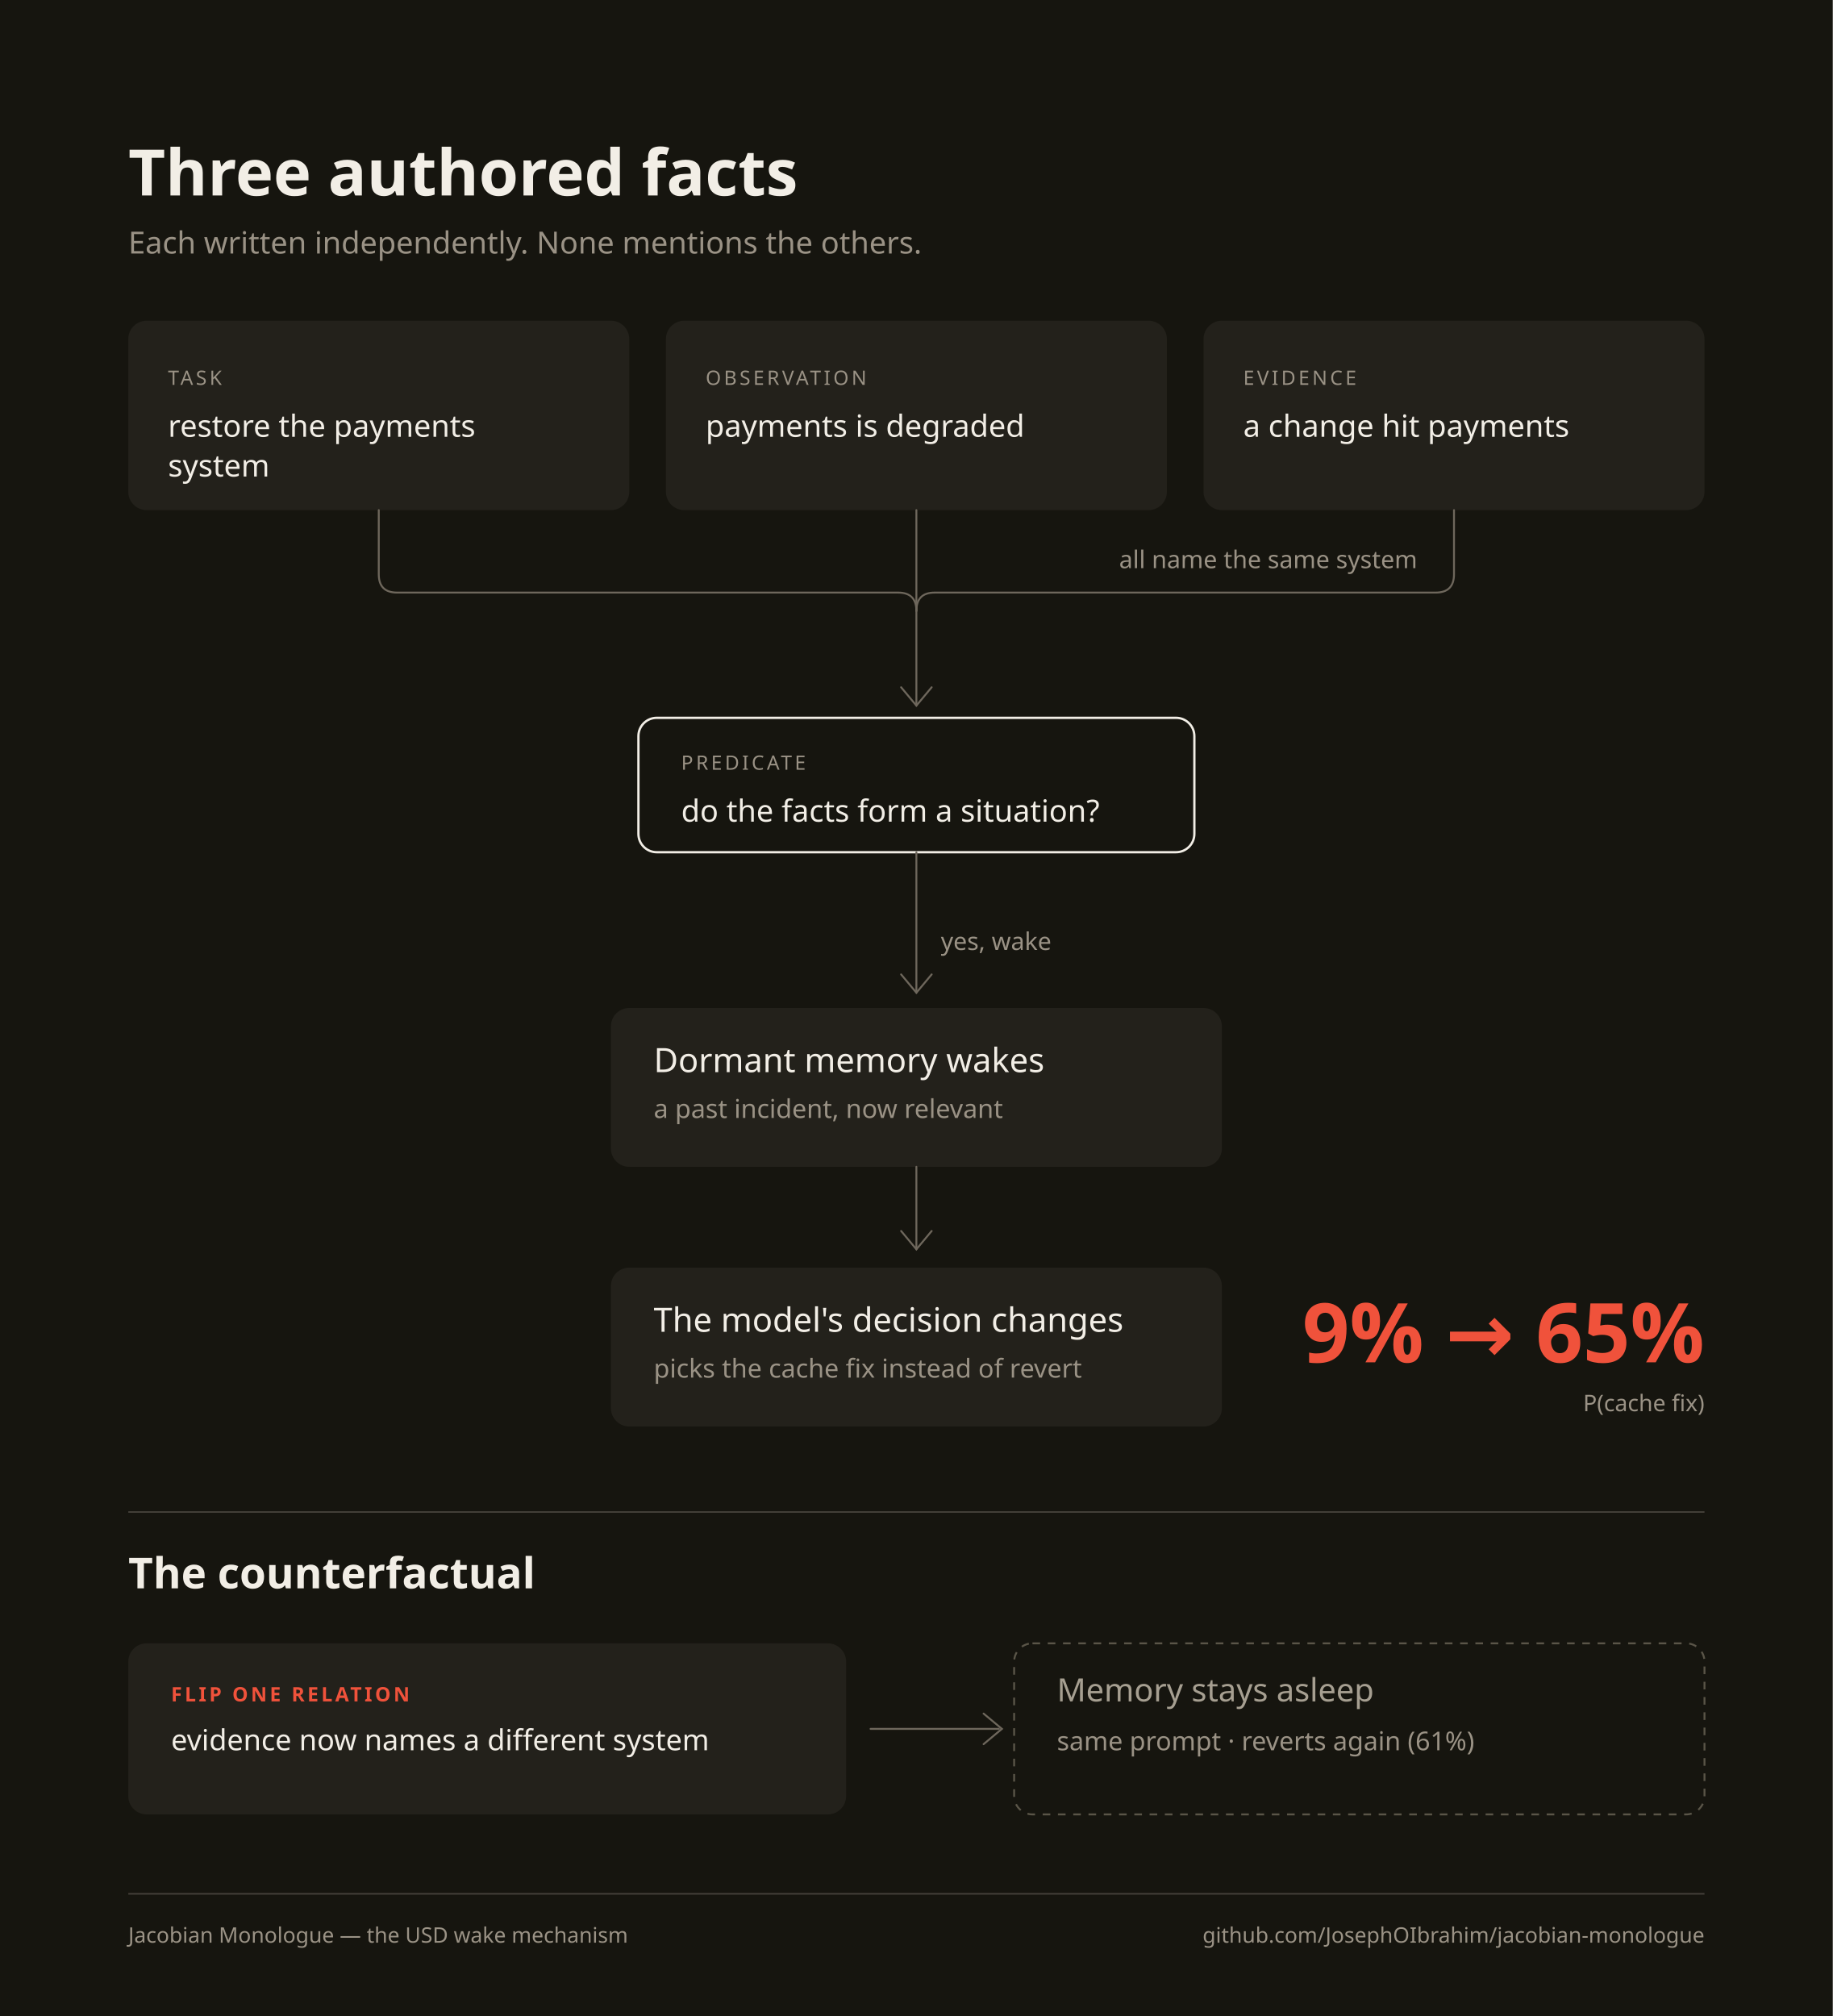
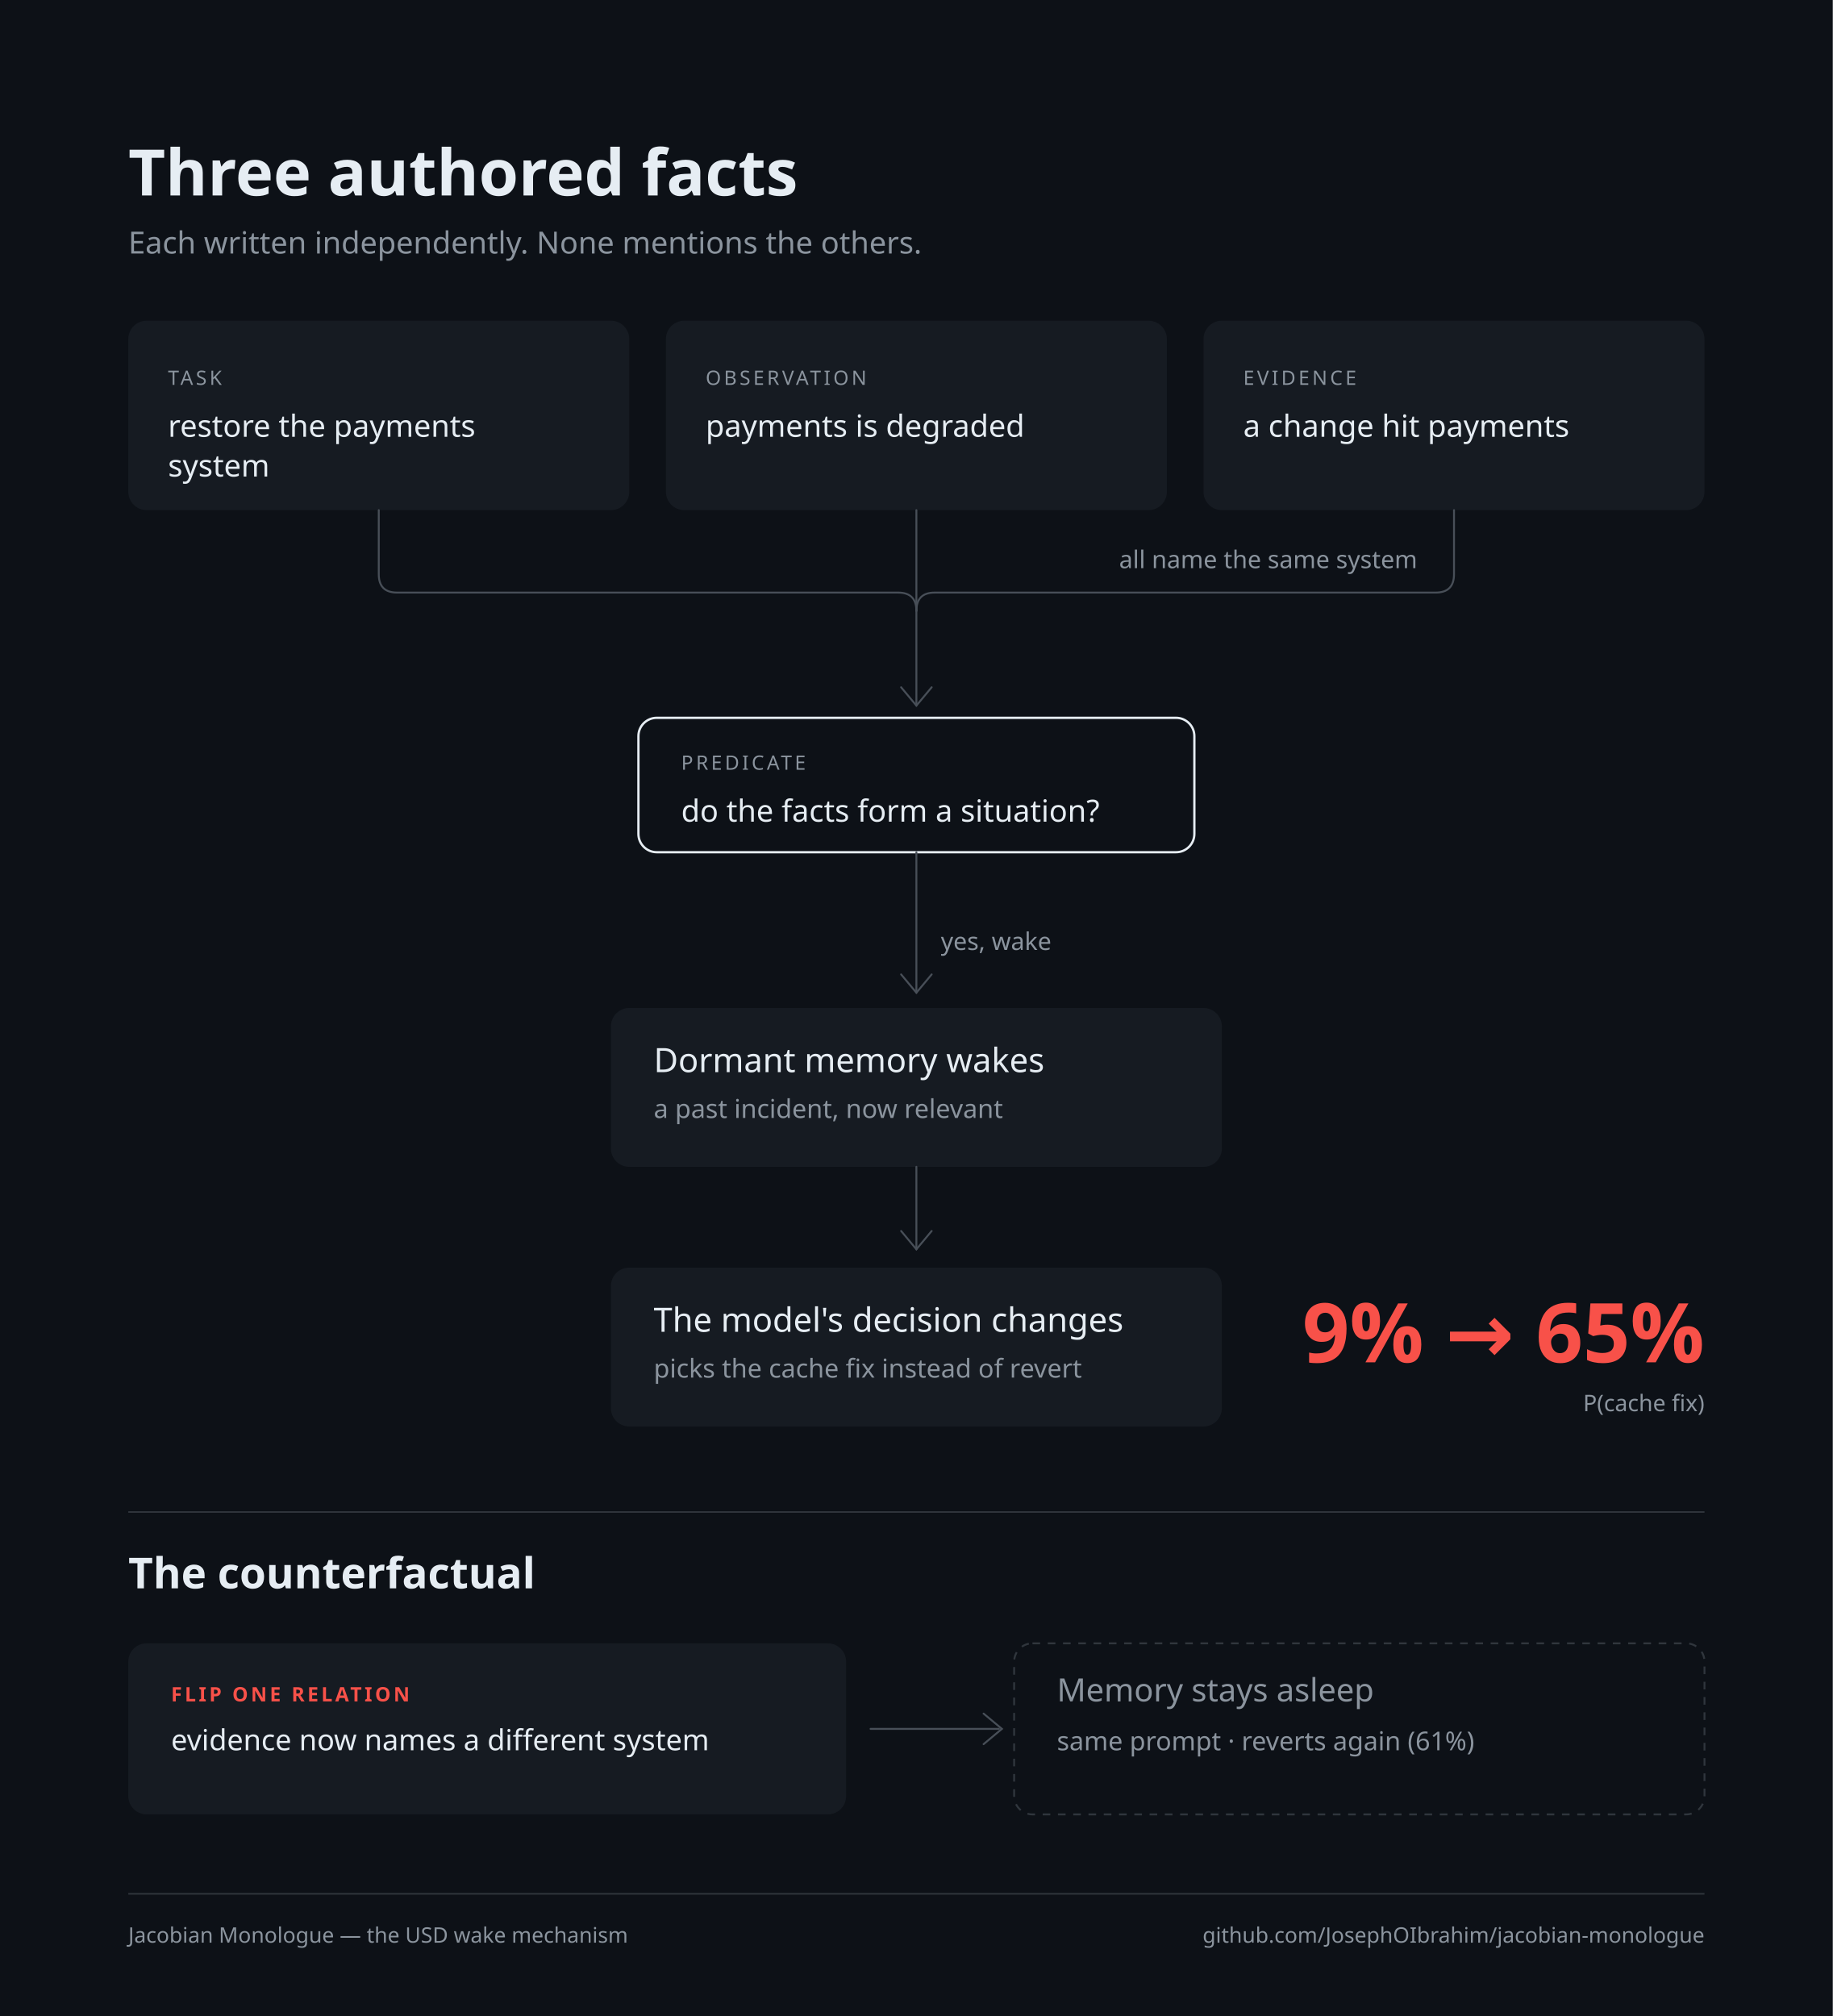
<svg xmlns="http://www.w3.org/2000/svg" width="100%" viewBox="0 0 1200 1320" role="img" font-family="Archivo, sans-serif">
-   <rect width="1200" height="1320" fill="#16150F" />
-   <text x="84" y="128" fill="#F2EEE6" font-size="42" font-weight="600">Three authored facts</text>
-   <text x="84" y="166" fill="#9A9285" font-size="20">Each written independently. None mentions the others.</text>
+   <rect width="1200" height="1320" fill="#0d1117" />
+   <text x="84" y="128" fill="#e6edf3" font-size="42" font-weight="600">Three authored facts</text>
+   <text x="84" y="166" fill="#8b949e" font-size="20">Each written independently. None mentions the others.</text>
  <g>
-     <rect x="84" y="210" width="328" height="124" rx="12" fill="#23211B" />
-     <text x="110" y="252" fill="#9A9285" font-size="13" letter-spacing="1.8" font-weight="500">TASK</text>
-     <text x="110" y="286" fill="#F2EEE6" font-size="20">restore the payments</text>
-     <text x="110" y="312" fill="#F2EEE6" font-size="20">system</text>
+     <rect x="84" y="210" width="328" height="124" rx="12" fill="#161b22" />
+     <text x="110" y="252" fill="#8b949e" font-size="13" letter-spacing="1.8" font-weight="500">TASK</text>
+     <text x="110" y="286" fill="#e6edf3" font-size="20">restore the payments</text>
+     <text x="110" y="312" fill="#e6edf3" font-size="20">system</text>
  </g>
  <g>
-     <rect x="436" y="210" width="328" height="124" rx="12" fill="#23211B" />
-     <text x="462" y="252" fill="#9A9285" font-size="13" letter-spacing="1.8" font-weight="500">OBSERVATION</text>
-     <text x="462" y="286" fill="#F2EEE6" font-size="20">payments is degraded</text>
+     <rect x="436" y="210" width="328" height="124" rx="12" fill="#161b22" />
+     <text x="462" y="252" fill="#8b949e" font-size="13" letter-spacing="1.8" font-weight="500">OBSERVATION</text>
+     <text x="462" y="286" fill="#e6edf3" font-size="20">payments is degraded</text>
  </g>
  <g>
-     <rect x="788" y="210" width="328" height="124" rx="12" fill="#23211B" />
-     <text x="814" y="252" fill="#9A9285" font-size="13" letter-spacing="1.8" font-weight="500">EVIDENCE</text>
-     <text x="814" y="286" fill="#F2EEE6" font-size="20">a change hit payments</text>
+     <rect x="788" y="210" width="328" height="124" rx="12" fill="#161b22" />
+     <text x="814" y="252" fill="#8b949e" font-size="13" letter-spacing="1.8" font-weight="500">EVIDENCE</text>
+     <text x="814" y="286" fill="#e6edf3" font-size="20">a change hit payments</text>
  </g>
-   <g fill="none" stroke="#6E675C" stroke-width="1.25" stroke-linecap="round">
+   <g fill="none" stroke="#484f58" stroke-width="1.25" stroke-linecap="round">
    <path d="M600 334 V462" />
    <path d="M248 334 V376 Q248 388 260 388 H588 Q600 388 600 400" />
    <path d="M952 334 V376 Q952 388 940 388 H612 Q600 388 600 400" />
    <path d="M590 450 L600 462 L610 450" />
  </g>
-   <text x="928" y="372" fill="#9A9285" font-size="16" text-anchor="end">all name the same system</text>
-   <rect x="418" y="470" width="364" height="88" rx="12" fill="#16150F" stroke="#F2EEE6" stroke-width="1.5" />
-   <text x="446" y="504" fill="#9A9285" font-size="13" letter-spacing="1.8" font-weight="500">PREDICATE</text>
-   <text x="446" y="538" fill="#F2EEE6" font-size="20">do the facts form a situation?</text>
-   <g fill="none" stroke="#6E675C" stroke-width="1.25" stroke-linecap="round">
+   <text x="928" y="372" fill="#8b949e" font-size="16" text-anchor="end">all name the same system</text>
+   <rect x="418" y="470" width="364" height="88" rx="12" fill="#0d1117" stroke="#e6edf3" stroke-width="1.5" />
+   <text x="446" y="504" fill="#8b949e" font-size="13" letter-spacing="1.8" font-weight="500">PREDICATE</text>
+   <text x="446" y="538" fill="#e6edf3" font-size="20">do the facts form a situation?</text>
+   <g fill="none" stroke="#484f58" stroke-width="1.25" stroke-linecap="round">
    <path d="M600 558 V650" />
    <path d="M590 638 L600 650 L610 638" />
  </g>
-   <text x="616" y="622" fill="#9A9285" font-size="16">yes, wake</text>
+   <text x="616" y="622" fill="#8b949e" font-size="16">yes, wake</text>
  <g>
-     <rect x="400" y="660" width="400" height="104" rx="12" fill="#23211B" />
-     <text x="428" y="702" fill="#F2EEE6" font-size="22" font-weight="500">Dormant memory wakes</text>
-     <text x="428" y="732" fill="#9A9285" font-size="17">a past incident, now relevant</text>
+     <rect x="400" y="660" width="400" height="104" rx="12" fill="#161b22" />
+     <text x="428" y="702" fill="#e6edf3" font-size="22" font-weight="500">Dormant memory wakes</text>
+     <text x="428" y="732" fill="#8b949e" font-size="17">a past incident, now relevant</text>
  </g>
-   <g fill="none" stroke="#6E675C" stroke-width="1.25" stroke-linecap="round">
+   <g fill="none" stroke="#484f58" stroke-width="1.25" stroke-linecap="round">
    <path d="M600 764 V818" />
    <path d="M590 806 L600 818 L610 806" />
  </g>
  <g>
-     <rect x="400" y="830" width="400" height="104" rx="12" fill="#23211B" />
-     <text x="428" y="872" fill="#F2EEE6" font-size="22" font-weight="500">The model's decision changes</text>
-     <text x="428" y="902" fill="#9A9285" font-size="17">picks the cache fix instead of revert</text>
+     <rect x="400" y="830" width="400" height="104" rx="12" fill="#161b22" />
+     <text x="428" y="872" fill="#e6edf3" font-size="22" font-weight="500">The model's decision changes</text>
+     <text x="428" y="902" fill="#8b949e" font-size="17">picks the cache fix instead of revert</text>
  </g>
-   <text x="1116" y="892" fill="#F0523B" font-size="54" font-weight="600" text-anchor="end">9% → 65%</text>
-   <text x="1116" y="924" fill="#9A9285" font-size="15" text-anchor="end">P(cache fix)</text>
-   <line x1="84" y1="990" x2="1116" y2="990" stroke="#45413A" stroke-width="1" />
-   <text x="84" y="1040" fill="#F2EEE6" font-size="28" font-weight="600">The counterfactual</text>
+   <text x="1116" y="892" fill="#f85149" font-size="54" font-weight="600" text-anchor="end">9% → 65%</text>
+   <text x="1116" y="924" fill="#8b949e" font-size="15" text-anchor="end">P(cache fix)</text>
+   <line x1="84" y1="990" x2="1116" y2="990" stroke="#30363d" stroke-width="1" />
+   <text x="84" y="1040" fill="#e6edf3" font-size="28" font-weight="600">The counterfactual</text>
  <g>
-     <rect x="84" y="1076" width="470" height="112" rx="12" fill="#23211B" />
-     <text x="112" y="1114" fill="#F0523B" font-size="13" letter-spacing="1.8" font-weight="600">FLIP ONE RELATION</text>
-     <text x="112" y="1146" fill="#F2EEE6" font-size="19">evidence now names a different system</text>
+     <rect x="84" y="1076" width="470" height="112" rx="12" fill="#161b22" />
+     <text x="112" y="1114" fill="#f85149" font-size="13" letter-spacing="1.8" font-weight="600">FLIP ONE RELATION</text>
+     <text x="112" y="1146" fill="#e6edf3" font-size="19">evidence now names a different system</text>
  </g>
-   <g fill="none" stroke="#6E675C" stroke-width="1.25" stroke-linecap="round">
+   <g fill="none" stroke="#484f58" stroke-width="1.25" stroke-linecap="round">
    <path d="M570 1132 H654" />
    <path d="M644 1122 L656 1132 L644 1142" />
  </g>
  <g>
-     <rect x="664" y="1076" width="452" height="112" rx="12" fill="none" stroke="#5A5548" stroke-width="1.25" stroke-dasharray="5 5" />
-     <text x="692" y="1114" fill="#A69F91" font-size="21" font-weight="500">Memory stays asleep</text>
-     <text x="692" y="1146" fill="#9A9285" font-size="17">same prompt · reverts again (61%)</text>
+     <rect x="664" y="1076" width="452" height="112" rx="12" fill="none" stroke="#30363d" stroke-width="1.25" stroke-dasharray="5 5" />
+     <text x="692" y="1114" fill="#8b949e" font-size="21" font-weight="500">Memory stays asleep</text>
+     <text x="692" y="1146" fill="#8b949e" font-size="17">same prompt · reverts again (61%)</text>
  </g>
-   <line x1="84" y1="1240" x2="1116" y2="1240" stroke="#45413A" stroke-width="1" />
-   <text x="84" y="1272" fill="#9A9285" font-size="14">Jacobian Monologue — the USD wake mechanism</text>
-   <text x="1116" y="1272" fill="#9A9285" font-size="14" text-anchor="end">github.com/JosephOIbrahim/jacobian-monologue</text>
+   <line x1="84" y1="1240" x2="1116" y2="1240" stroke="#30363d" stroke-width="1" />
+   <text x="84" y="1272" fill="#8b949e" font-size="14">Jacobian Monologue — the USD wake mechanism</text>
+   <text x="1116" y="1272" fill="#8b949e" font-size="14" text-anchor="end">github.com/JosephOIbrahim/jacobian-monologue</text>
</svg>
